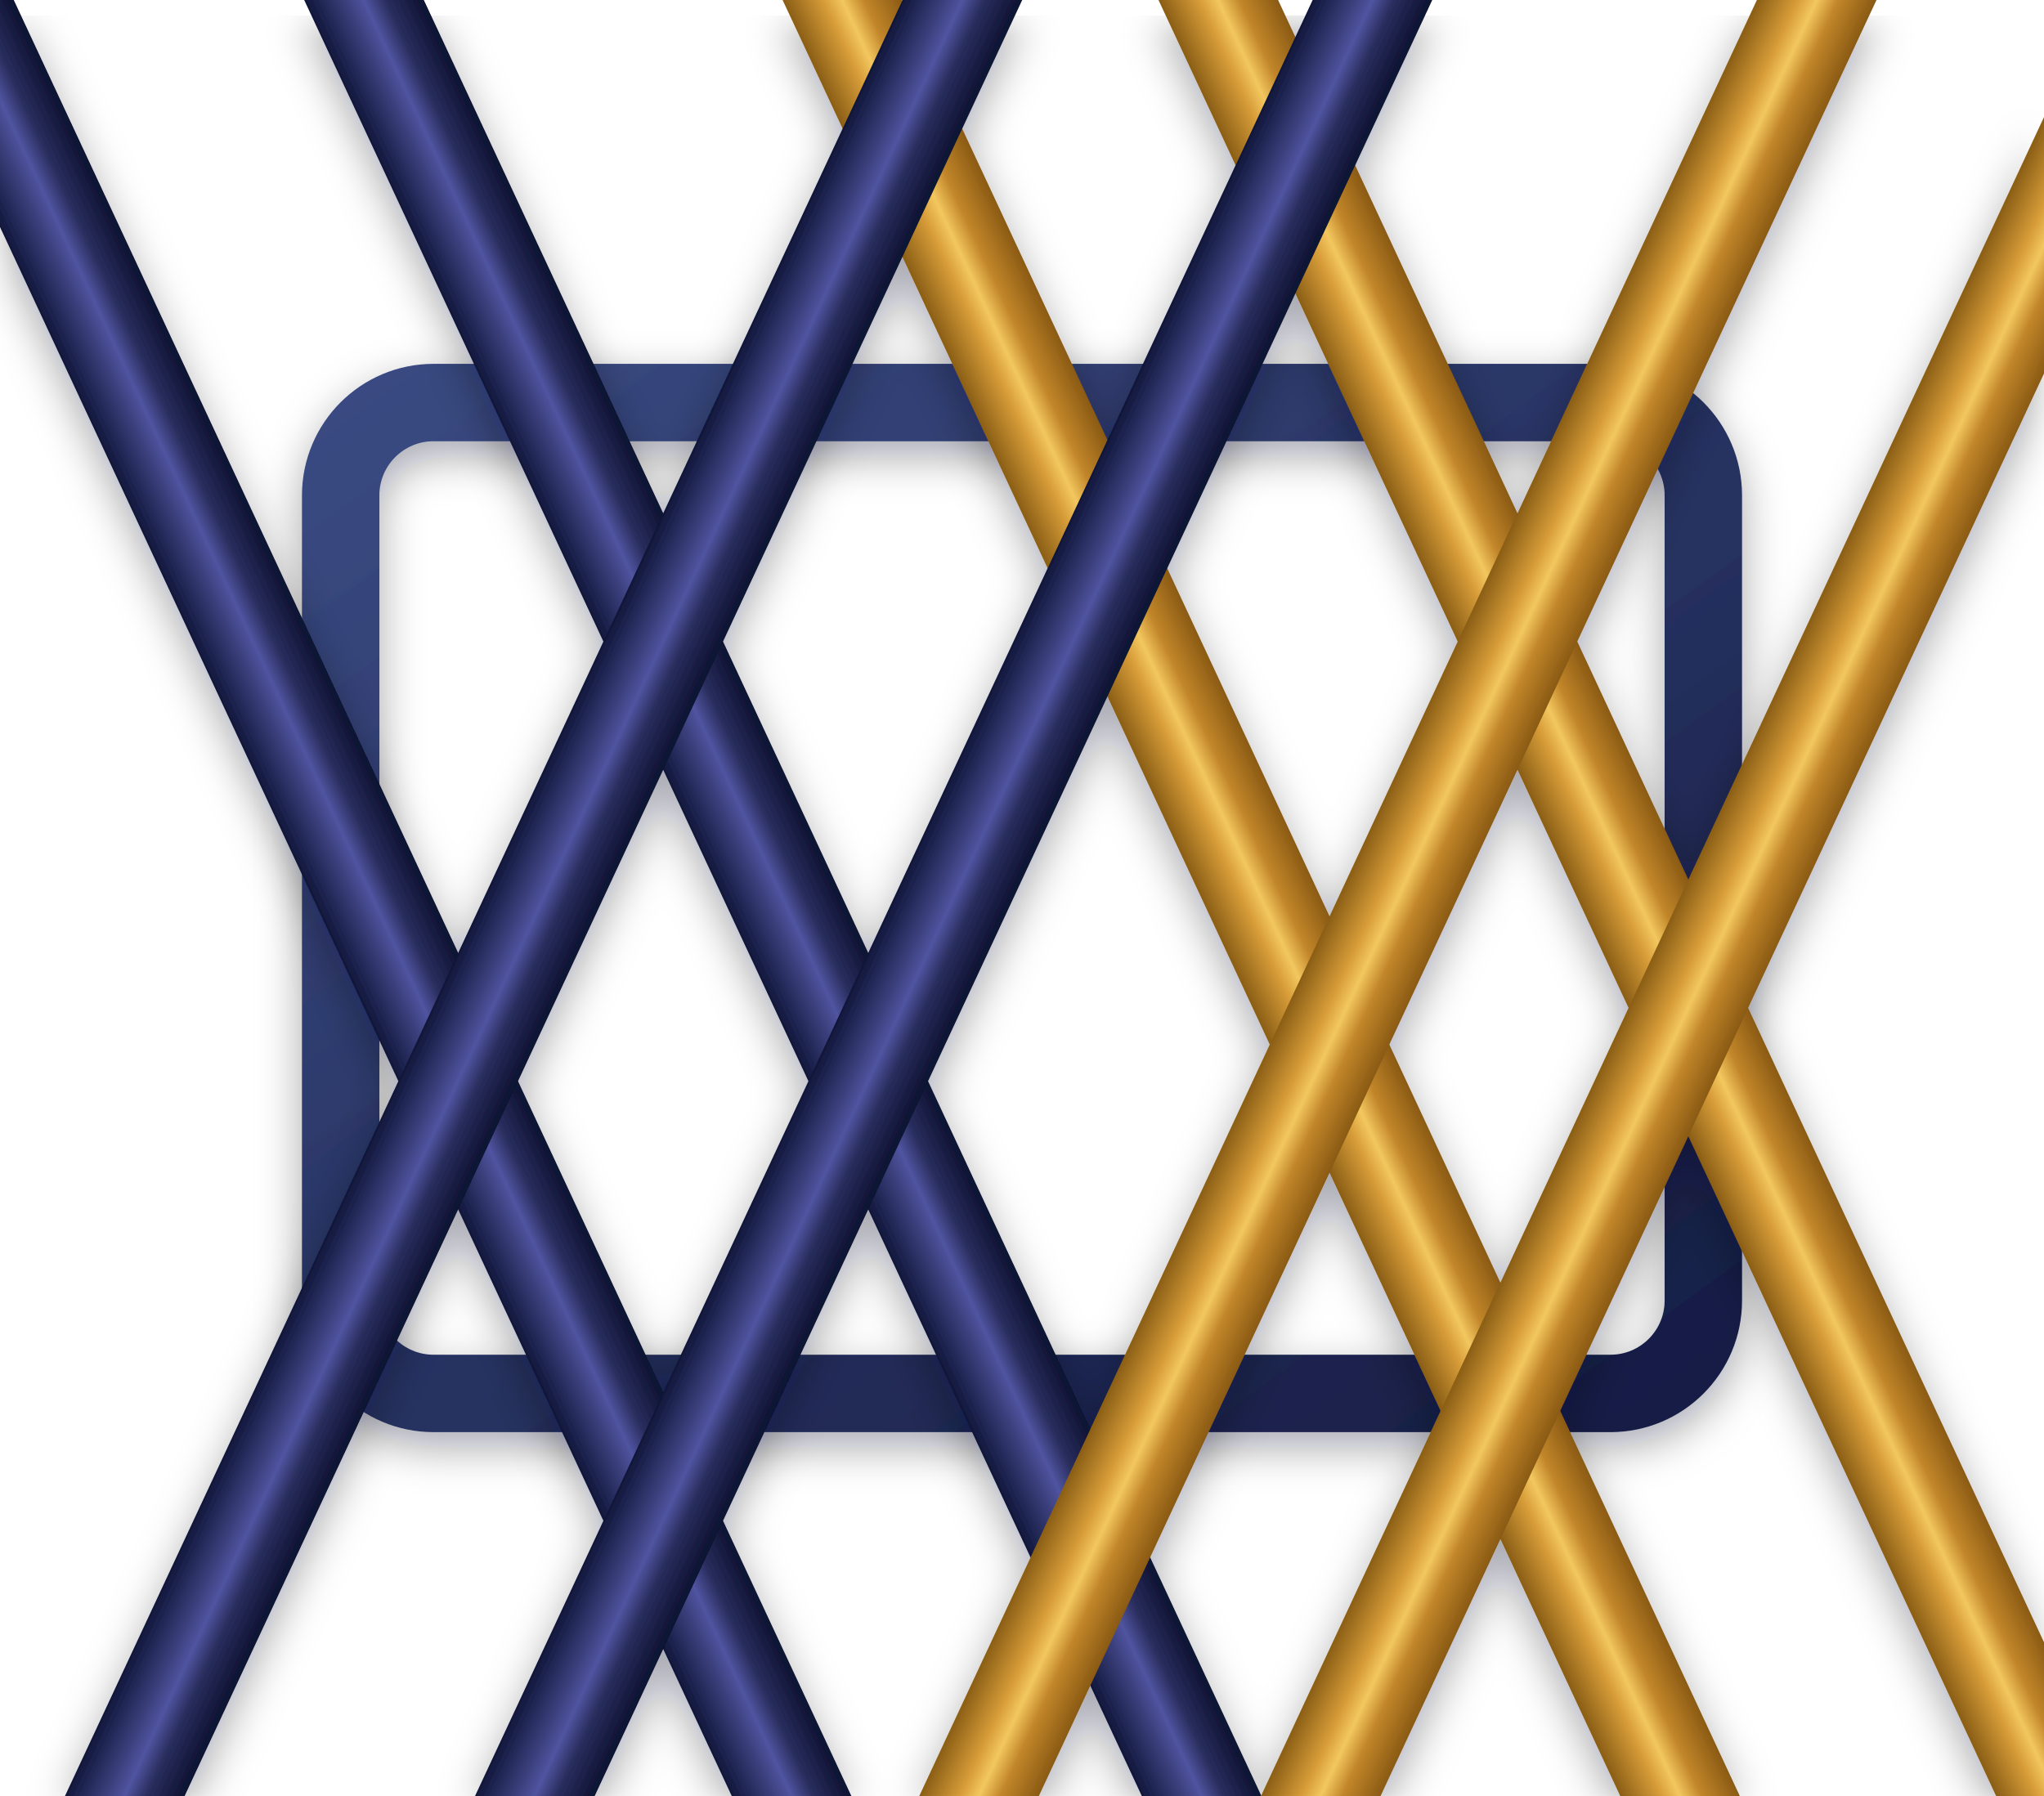
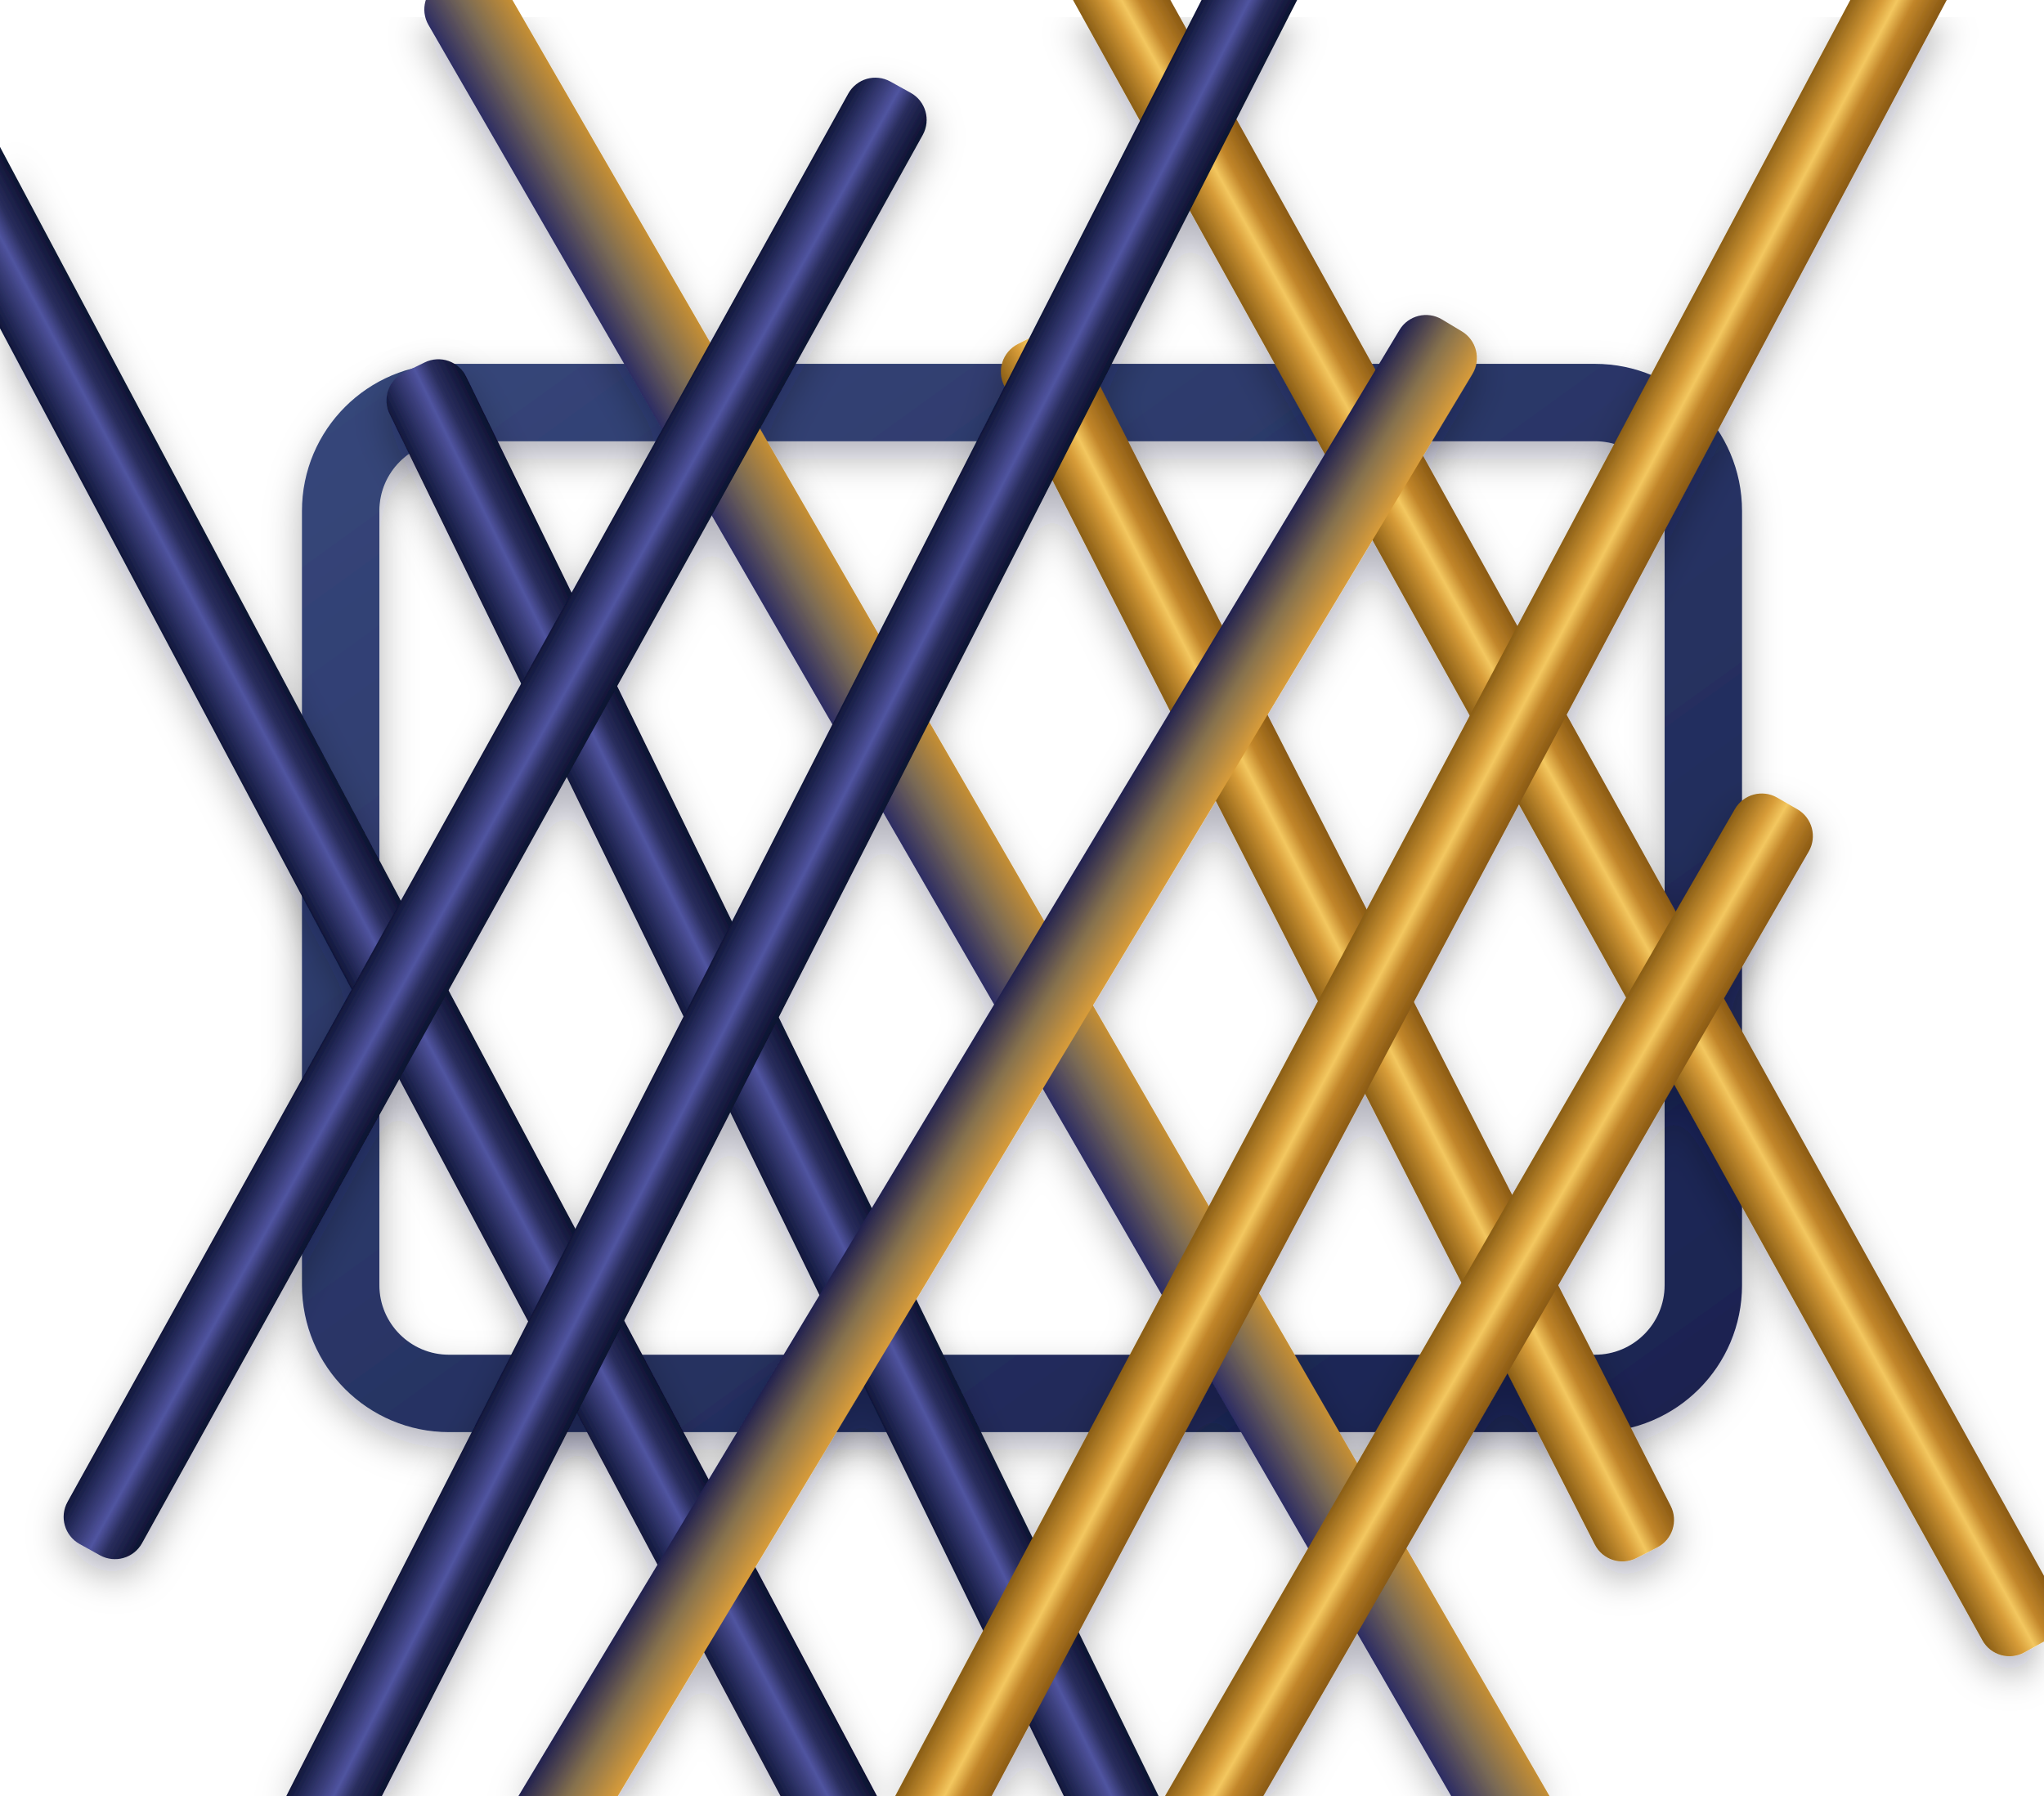
<svg xmlns="http://www.w3.org/2000/svg" viewBox="0 0 132 116" role="img" aria-label="Lattice">
  <defs>
    <linearGradient id="ll-navy" x1="0" y1="0" x2="1" y2="0">
      <stop offset="0" stop-color="#10173a" />
      <stop offset="0.34" stop-color="#3b3f7c" />
      <stop offset="0.5" stop-color="#5054a0" />
      <stop offset="0.68" stop-color="#2a2e5e" />
      <stop offset="1" stop-color="#0c1130" />
    </linearGradient>
    <linearGradient id="ll-gold" x1="0" y1="0" x2="1" y2="0">
      <stop offset="0" stop-color="#8a5e16" />
      <stop offset="0.34" stop-color="#d79c38" />
      <stop offset="0.5" stop-color="#f3c75f" />
      <stop offset="0.68" stop-color="#c2862a" />
      <stop offset="1" stop-color="#8a5a14" />
    </linearGradient>
+     <linearGradient id="ll-mix1" x1="0" y1="0" x2="1" y2="0">
+       <stop offset="0" stop-color="#2c2c64" />
+       <stop offset="0.5" stop-color="#7a6a55" />
+       <stop offset="1" stop-color="#c68f33" />
+     </linearGradient>
+     <linearGradient id="ll-mix2" x1="0" y1="0" x2="1" y2="0">
+       <stop offset="0" stop-color="#212150" />
+       <stop offset="0.5" stop-color="#86714e" />
+       <stop offset="1" stop-color="#d89c39" />
+     </linearGradient>
    <linearGradient id="ll-frame" x1="0" y1="0" x2="1" y2="1">
-       <stop offset="0" stop-color="#3a4a82" />
-       <stop offset="1" stop-color="#161d44" />
+       <stop offset="0" stop-color="#36467a" />
+       <stop offset="1" stop-color="#1b2350" />
    </linearGradient>
-     <filter id="ll-glow" x="-30%" y="-30%" width="160%" height="160%">
-       <feDropShadow dx="0" dy="1" stdDeviation="1.4" flood-color="#0a1024" flood-opacity="0.34" />
+     <filter id="ll-shadow" x="-25%" y="-25%" width="150%" height="150%">
+       <feDropShadow dx="0" dy="1.1" stdDeviation="1.2" flood-color="#0a1024" flood-opacity="0.3" />
    </filter>
  </defs>
-   <rect x="22" y="26" width="88" height="64" rx="6" fill="none" stroke="url(#ll-frame)" stroke-width="5" filter="url(#ll-glow)" />
-   <g filter="url(#ll-glow)">
-     <rect x="24.5" y="-24" width="7" height="164" fill="url(#ll-navy)" transform="rotate(-25 66 58)" />
-     <rect x="48.5" y="-24" width="7" height="164" fill="url(#ll-navy)" transform="rotate(-25 66 58)" />
-     <rect x="76.5" y="-24" width="7" height="164" fill="url(#ll-gold)" transform="rotate(-25 66 58)" />
-     <rect x="98.5" y="-24" width="7" height="164" fill="url(#ll-gold)" transform="rotate(-25 66 58)" />
-     <rect x="34.5" y="-24" width="7" height="164" fill="url(#ll-navy)" transform="rotate(25 66 58)" />
-     <rect x="58.5" y="-24" width="7" height="164" fill="url(#ll-navy)" transform="rotate(25 66 58)" />
-     <rect x="84.5" y="-24" width="7" height="164" fill="url(#ll-gold)" transform="rotate(25 66 58)" />
-     <rect x="104.5" y="-24" width="7" height="164" fill="url(#ll-gold)" transform="rotate(25 66 58)" />
+   <rect x="22" y="26" width="88" height="64" rx="7" fill="none" stroke="url(#ll-frame)" stroke-width="5" filter="url(#ll-shadow)" />
+   <g filter="url(#ll-shadow)">
+     <rect x="25" y="-26" width="5.5" height="178" rx="2" fill="url(#ll-navy)" transform="rotate(-28 66 58)" />
+     <rect x="43" y="10" width="5.5" height="112" rx="2" fill="url(#ll-navy)" transform="rotate(-26 66 58)" />
+     <rect x="61" y="-12" width="5.5" height="152" rx="2" fill="url(#ll-mix1)" transform="rotate(-30 66 58)" />
+     <rect x="80" y="26" width="5.5" height="88" rx="2" fill="url(#ll-gold)" transform="rotate(-27 66 58)" />
+     <rect x="97" y="-18" width="5.5" height="150" rx="2" fill="url(#ll-gold)" transform="rotate(-29 66 58)" />
+     <rect x="31" y="16" width="5.5" height="108" rx="2" fill="url(#ll-navy)" transform="rotate(29 66 58)" />
+     <rect x="50" y="-22" width="5.5" height="170" rx="2" fill="url(#ll-navy)" transform="rotate(27 66 58)" />
+     <rect x="68" y="12" width="5.5" height="116" rx="2" fill="url(#ll-mix2)" transform="rotate(31 66 58)" />
+     <rect x="86" y="-24" width="5.5" height="178" rx="2" fill="url(#ll-gold)" transform="rotate(28 66 58)" />
+     <rect x="103" y="28" width="5.5" height="86" rx="2" fill="url(#ll-gold)" transform="rotate(30 66 58)" />
  </g>
</svg>
